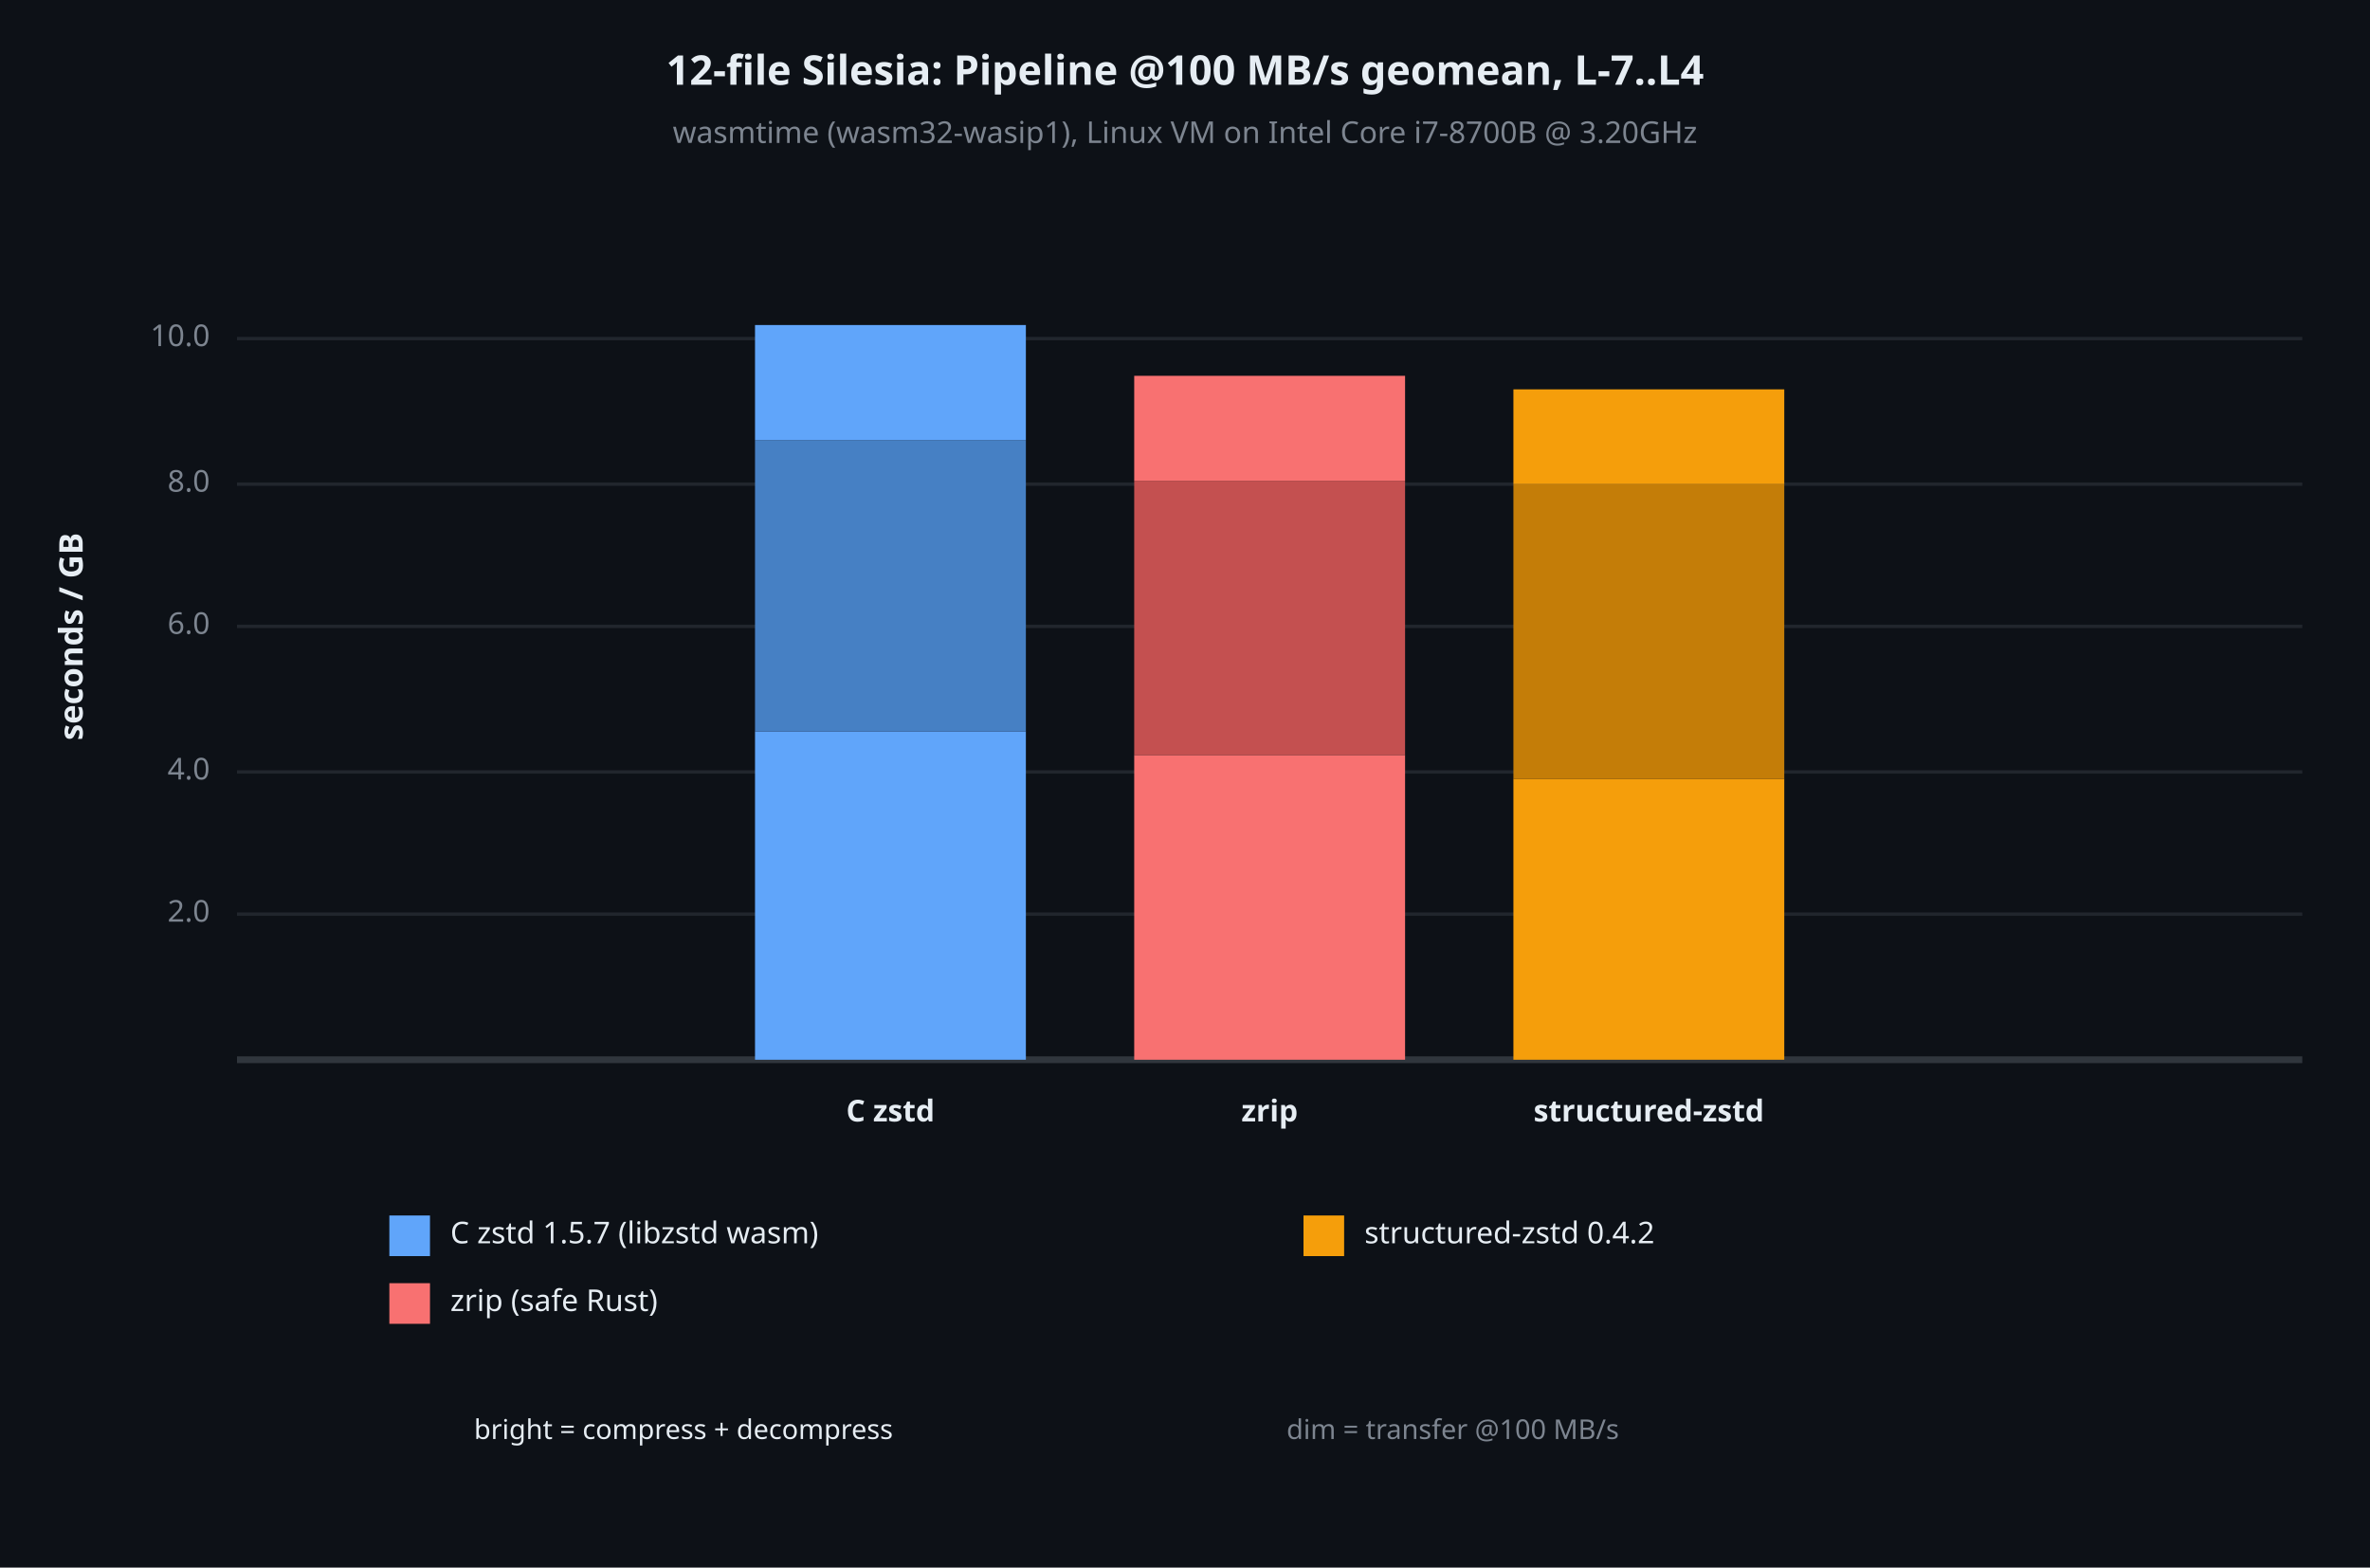
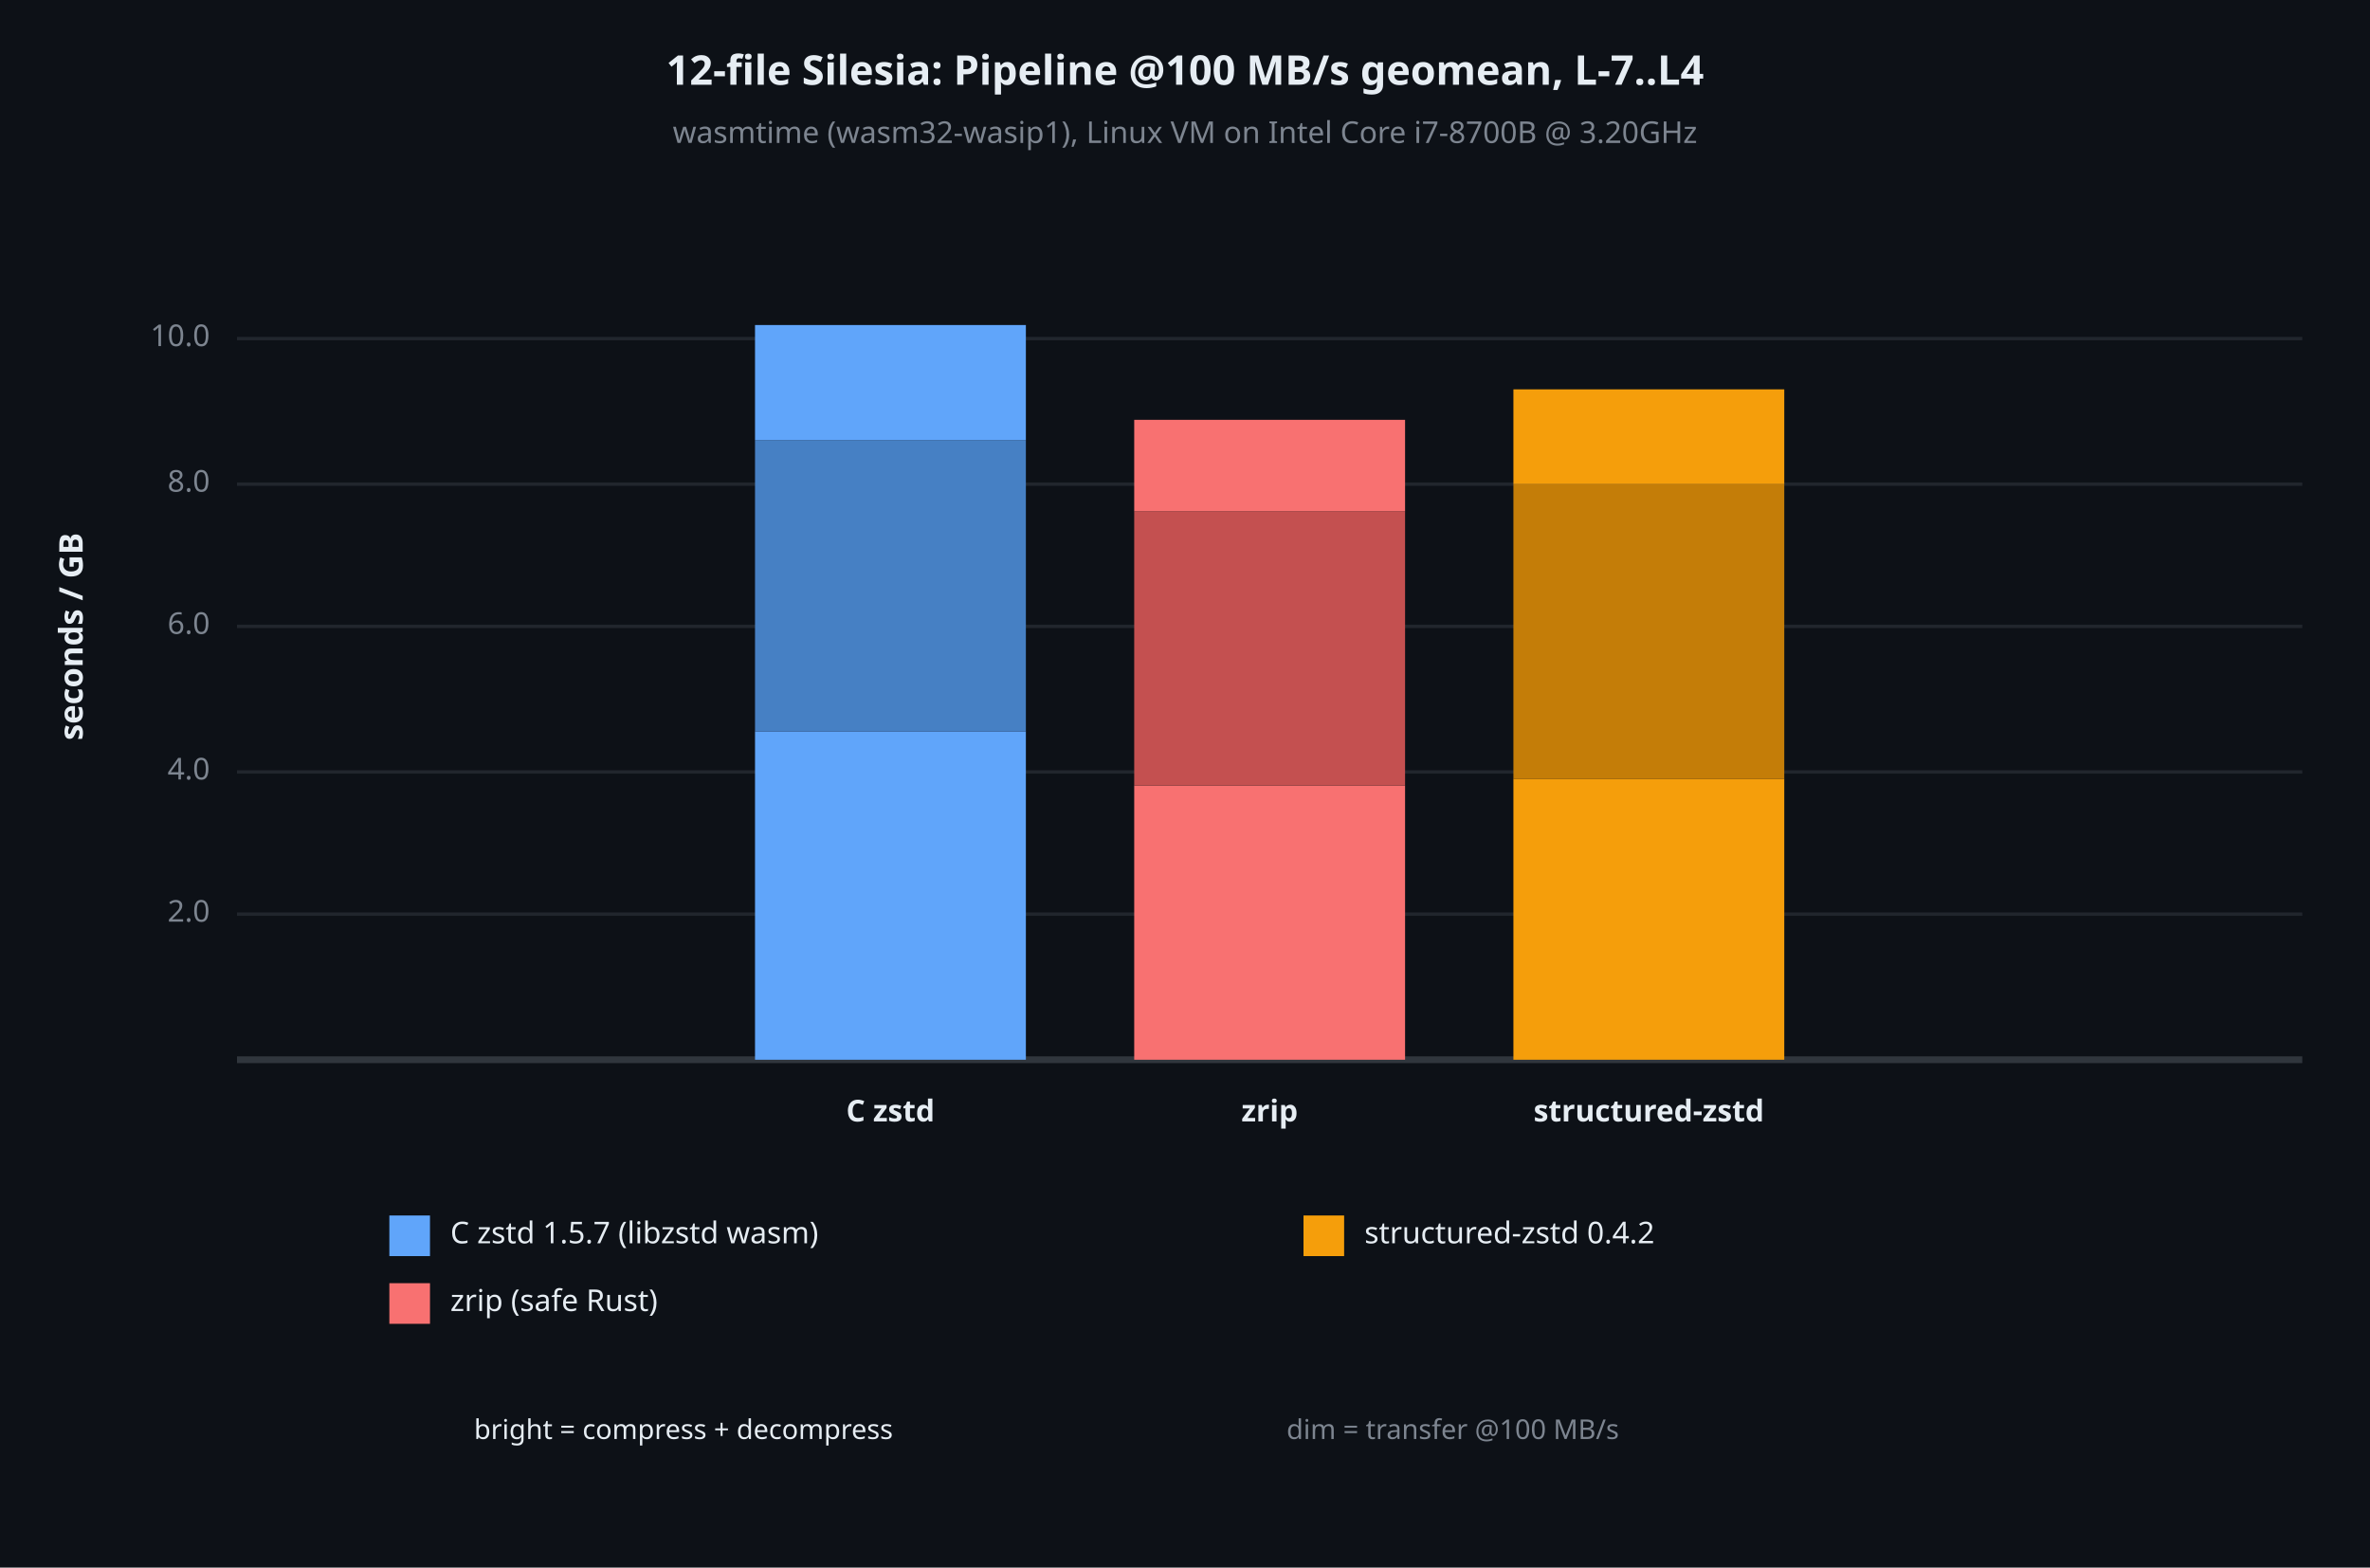
<svg xmlns="http://www.w3.org/2000/svg" viewBox="0 0 700 463" font-family="system-ui, -apple-system, sans-serif">
  <rect x="0" y="0" width="700" height="463" opacity="1" fill="#0D1117" stroke="none" />
  <text x="350" y="22" dy="0.5ex" text-anchor="middle" font-family="sans-serif" font-size="12.097" opacity="1" fill="#E6EDF3" font-weight="bold">
12-file Silesia: Pipeline @100 MB/s geomean, L-7..L4
</text>
  <text x="350" y="40" dy="0.5ex" text-anchor="middle" font-family="sans-serif" font-size="8.871" opacity="1" fill="#7D8590">
wasmtime (wasm32-wasip1), Linux VM on Intel Core i7-8700B @ 3.20GHz
</text>
  <text x="22" y="188" dy="0.5ex" text-anchor="middle" font-family="sans-serif" font-size="9.677" opacity="1" fill="#E6EDF3" font-weight="bold" transform="rotate(270, 22, 188)">
seconds / GB
</text>
  <polyline fill="none" opacity="1" stroke="#21262D" stroke-width="1" points="70,270 680,270 " />
  <text x="62" y="270" dy="0.5ex" text-anchor="end" font-family="sans-serif" font-size="8.871" opacity="1" fill="#7D8590">
2.0
</text>
  <polyline fill="none" opacity="1" stroke="#21262D" stroke-width="1" points="70,228 680,228 " />
  <text x="62" y="228" dy="0.5ex" text-anchor="end" font-family="sans-serif" font-size="8.871" opacity="1" fill="#7D8590">
4.0
</text>
  <polyline fill="none" opacity="1" stroke="#21262D" stroke-width="1" points="70,185 680,185 " />
  <text x="62" y="185" dy="0.5ex" text-anchor="end" font-family="sans-serif" font-size="8.871" opacity="1" fill="#7D8590">
6.0
</text>
  <polyline fill="none" opacity="1" stroke="#21262D" stroke-width="1" points="70,143 680,143 " />
  <text x="62" y="143" dy="0.5ex" text-anchor="end" font-family="sans-serif" font-size="8.871" opacity="1" fill="#7D8590">
8.0
</text>
  <polyline fill="none" opacity="1" stroke="#21262D" stroke-width="1" points="70,100 680,100 " />
  <text x="62" y="100" dy="0.5ex" text-anchor="end" font-family="sans-serif" font-size="8.871" opacity="1" fill="#7D8590">
10.0
</text>
  <polyline fill="none" opacity="1" stroke="#30363D" stroke-width="2" points="70,313 680,313 " />
  <rect x="223" y="216" width="80" height="97" opacity="1" fill="#60A5FA" stroke="none" />
  <rect x="223" y="130" width="80" height="86" opacity="1" fill="#4680C4" stroke="none" />
  <rect x="223" y="96" width="80" height="34" opacity="1" fill="#60A5FA" stroke="none" />
  <text x="263" y="329" dy="0.5ex" text-anchor="middle" font-family="sans-serif" font-size="8.871" opacity="1" fill="#E6EDF3" font-weight="bold">
C zstd
</text>
-   <rect x="335" y="223" width="80" height="90" opacity="1" fill="#F87171" stroke="none" />
-   <rect x="335" y="142" width="80" height="81" opacity="1" fill="#C45050" stroke="none" />
-   <rect x="335" y="111" width="80" height="31" opacity="1" fill="#F87171" stroke="none" />
+   <rect x="335" y="232" width="80" height="81" opacity="1" fill="#F87171" stroke="none" />
+   <rect x="335" y="151" width="80" height="81" opacity="1" fill="#C45050" stroke="none" />
+   <rect x="335" y="124" width="80" height="27" opacity="1" fill="#F87171" stroke="none" />
  <text x="375" y="329" dy="0.5ex" text-anchor="middle" font-family="sans-serif" font-size="8.871" opacity="1" fill="#E6EDF3" font-weight="bold">
zrip
</text>
  <rect x="447" y="230" width="80" height="83" opacity="1" fill="#F59E0B" stroke="none" />
  <rect x="447" y="143" width="80" height="87" opacity="1" fill="#C47D08" stroke="none" />
  <rect x="447" y="115" width="80" height="28" opacity="1" fill="#F59E0B" stroke="none" />
  <text x="487" y="329" dy="0.5ex" text-anchor="middle" font-family="sans-serif" font-size="8.871" opacity="1" fill="#E6EDF3" font-weight="bold">
structured-zstd
</text>
  <rect x="115" y="359" width="12" height="12" opacity="1" fill="#60A5FA" stroke="none" />
  <text x="133" y="365" dy="0.5ex" text-anchor="start" font-family="sans-serif" font-size="8.871" opacity="1" fill="#E6EDF3">
C zstd 1.5.7 (libzstd wasm)
</text>
  <rect x="115" y="379" width="12" height="12" opacity="1" fill="#F87171" stroke="none" />
  <text x="133" y="385" dy="0.5ex" text-anchor="start" font-family="sans-serif" font-size="8.871" opacity="1" fill="#E6EDF3">
zrip (safe Rust)
</text>
  <rect x="385" y="359" width="12" height="12" opacity="1" fill="#F59E0B" stroke="none" />
  <text x="403" y="365" dy="0.5ex" text-anchor="start" font-family="sans-serif" font-size="8.871" opacity="1" fill="#E6EDF3">
structured-zstd 0.4.2
</text>
  <text x="140" y="423" dy="0.5ex" text-anchor="start" font-family="sans-serif" font-size="8.065" opacity="1" fill="#E6EDF3">
bright = compress + decompress
</text>
  <text x="380" y="423" dy="0.5ex" text-anchor="start" font-family="sans-serif" font-size="8.065" opacity="1" fill="#7D8590">
dim = transfer @100 MB/s
</text>
</svg>
